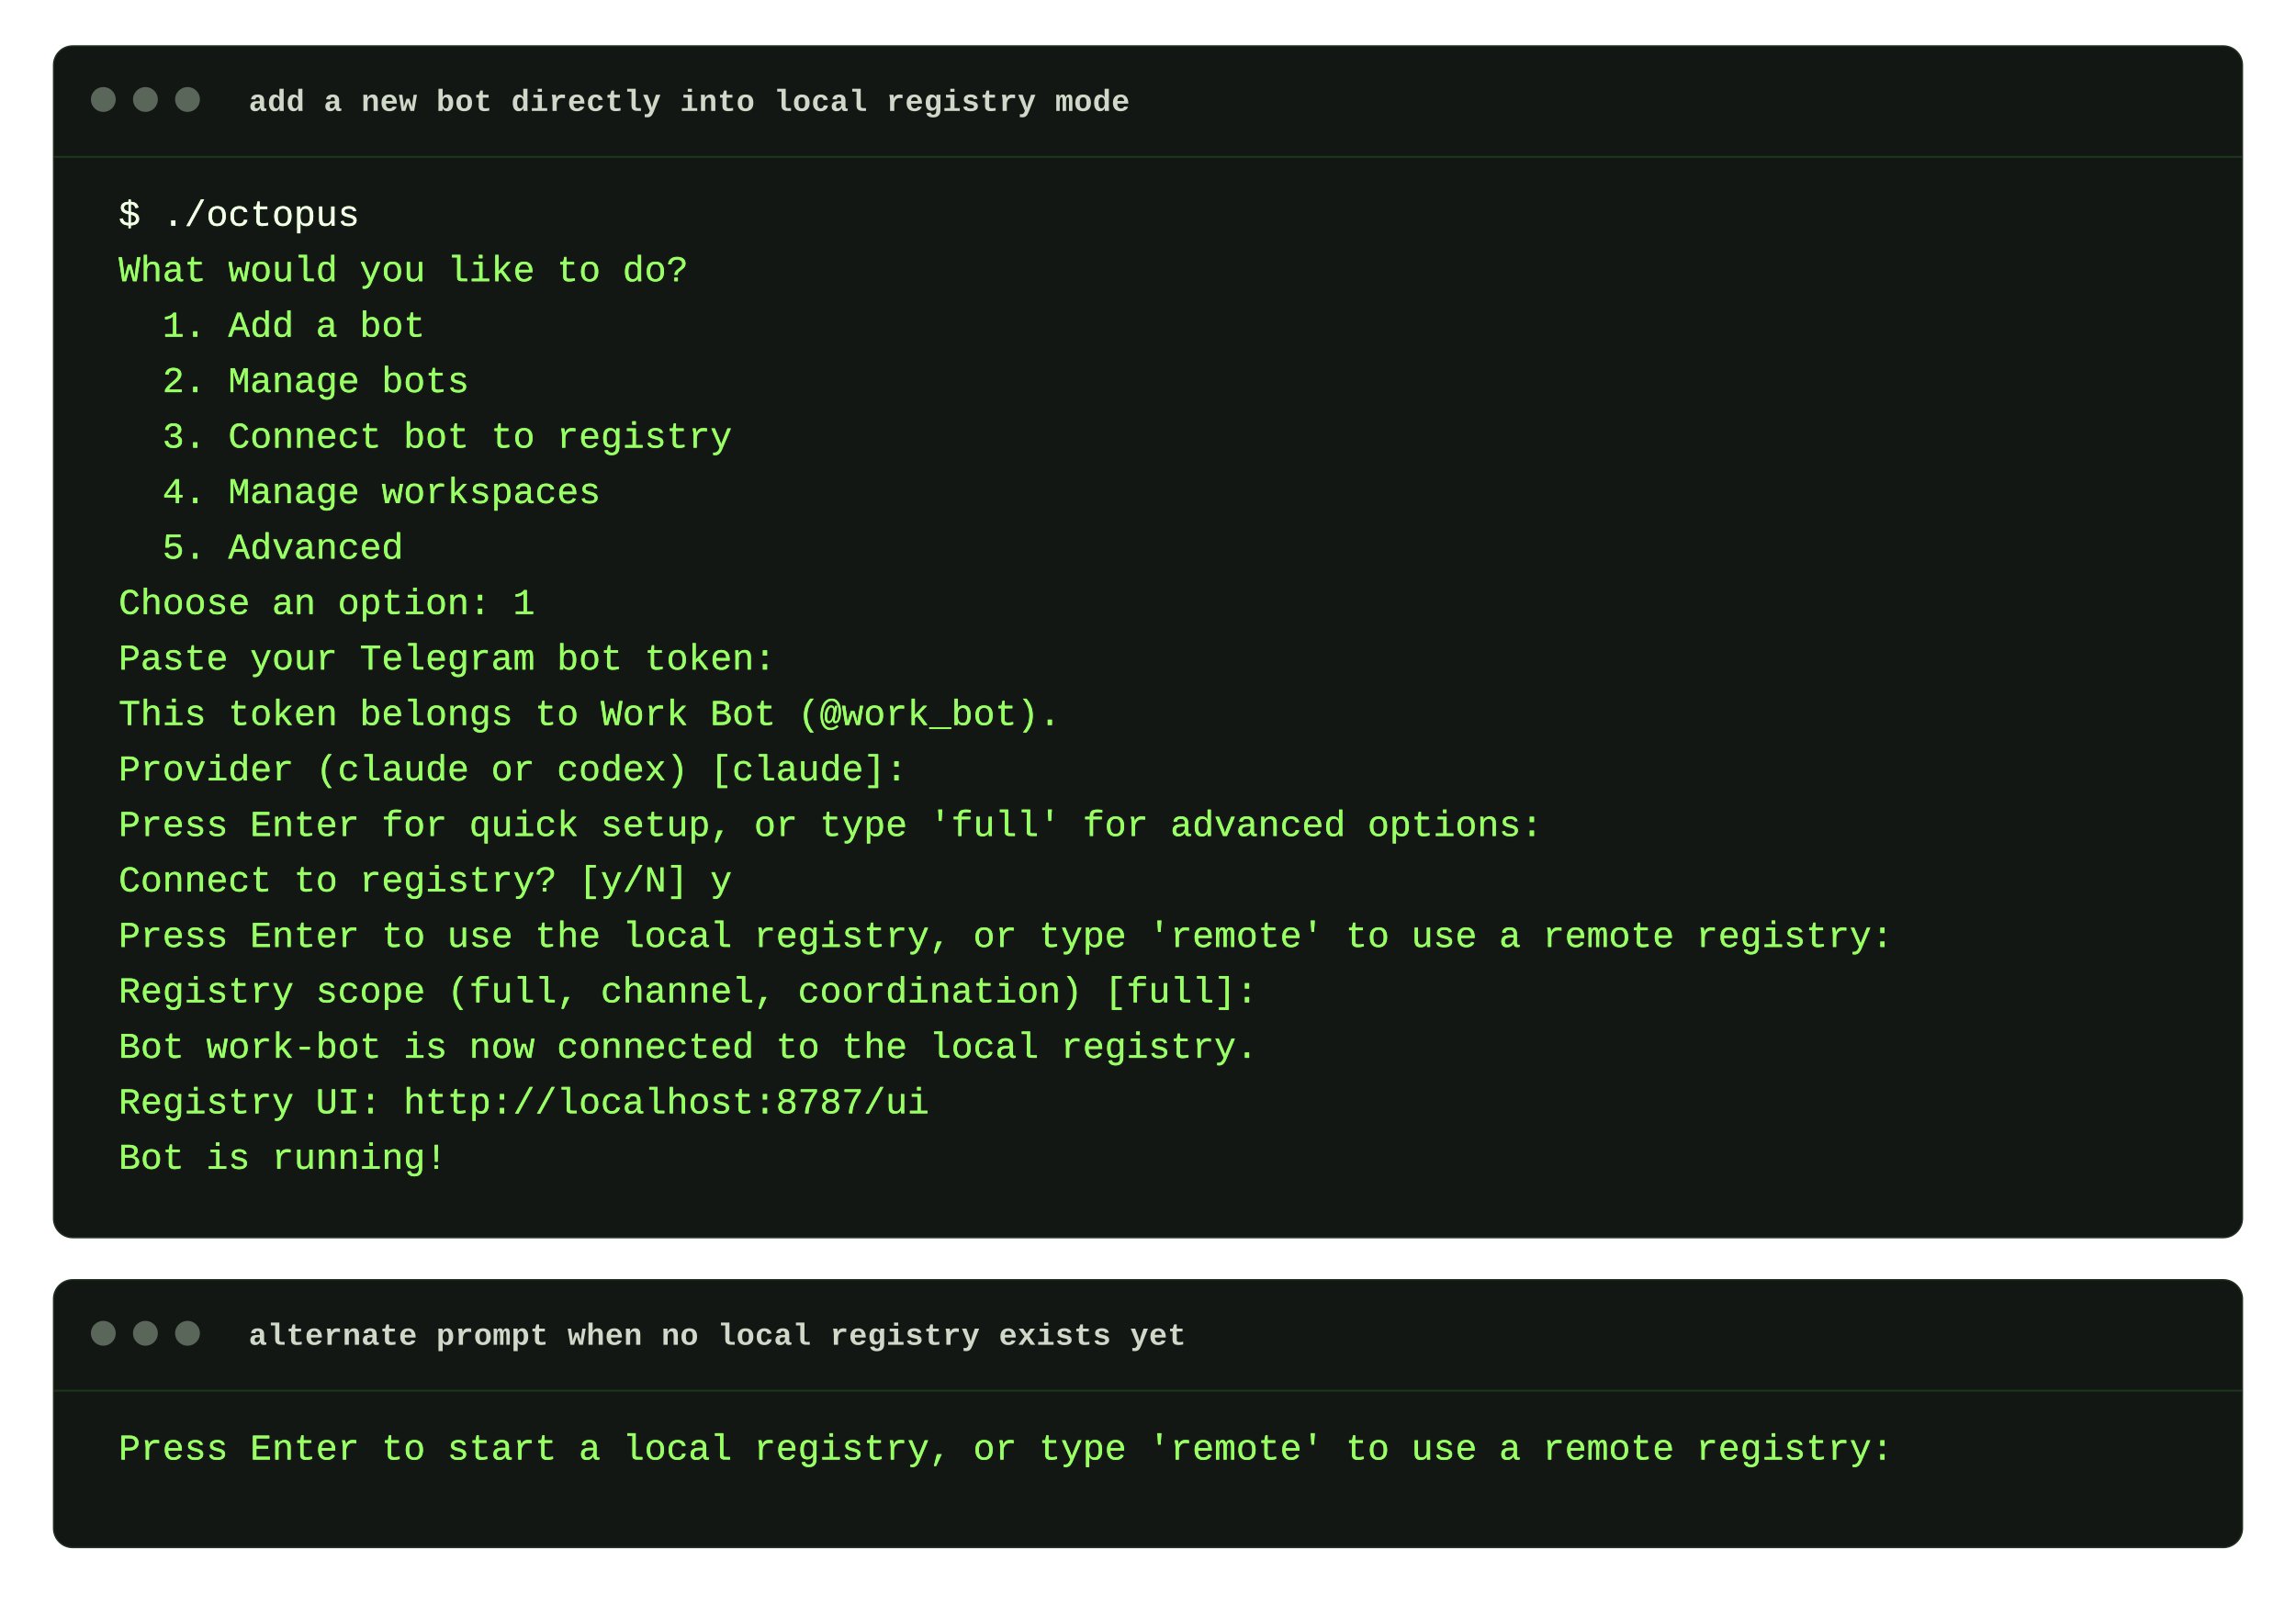
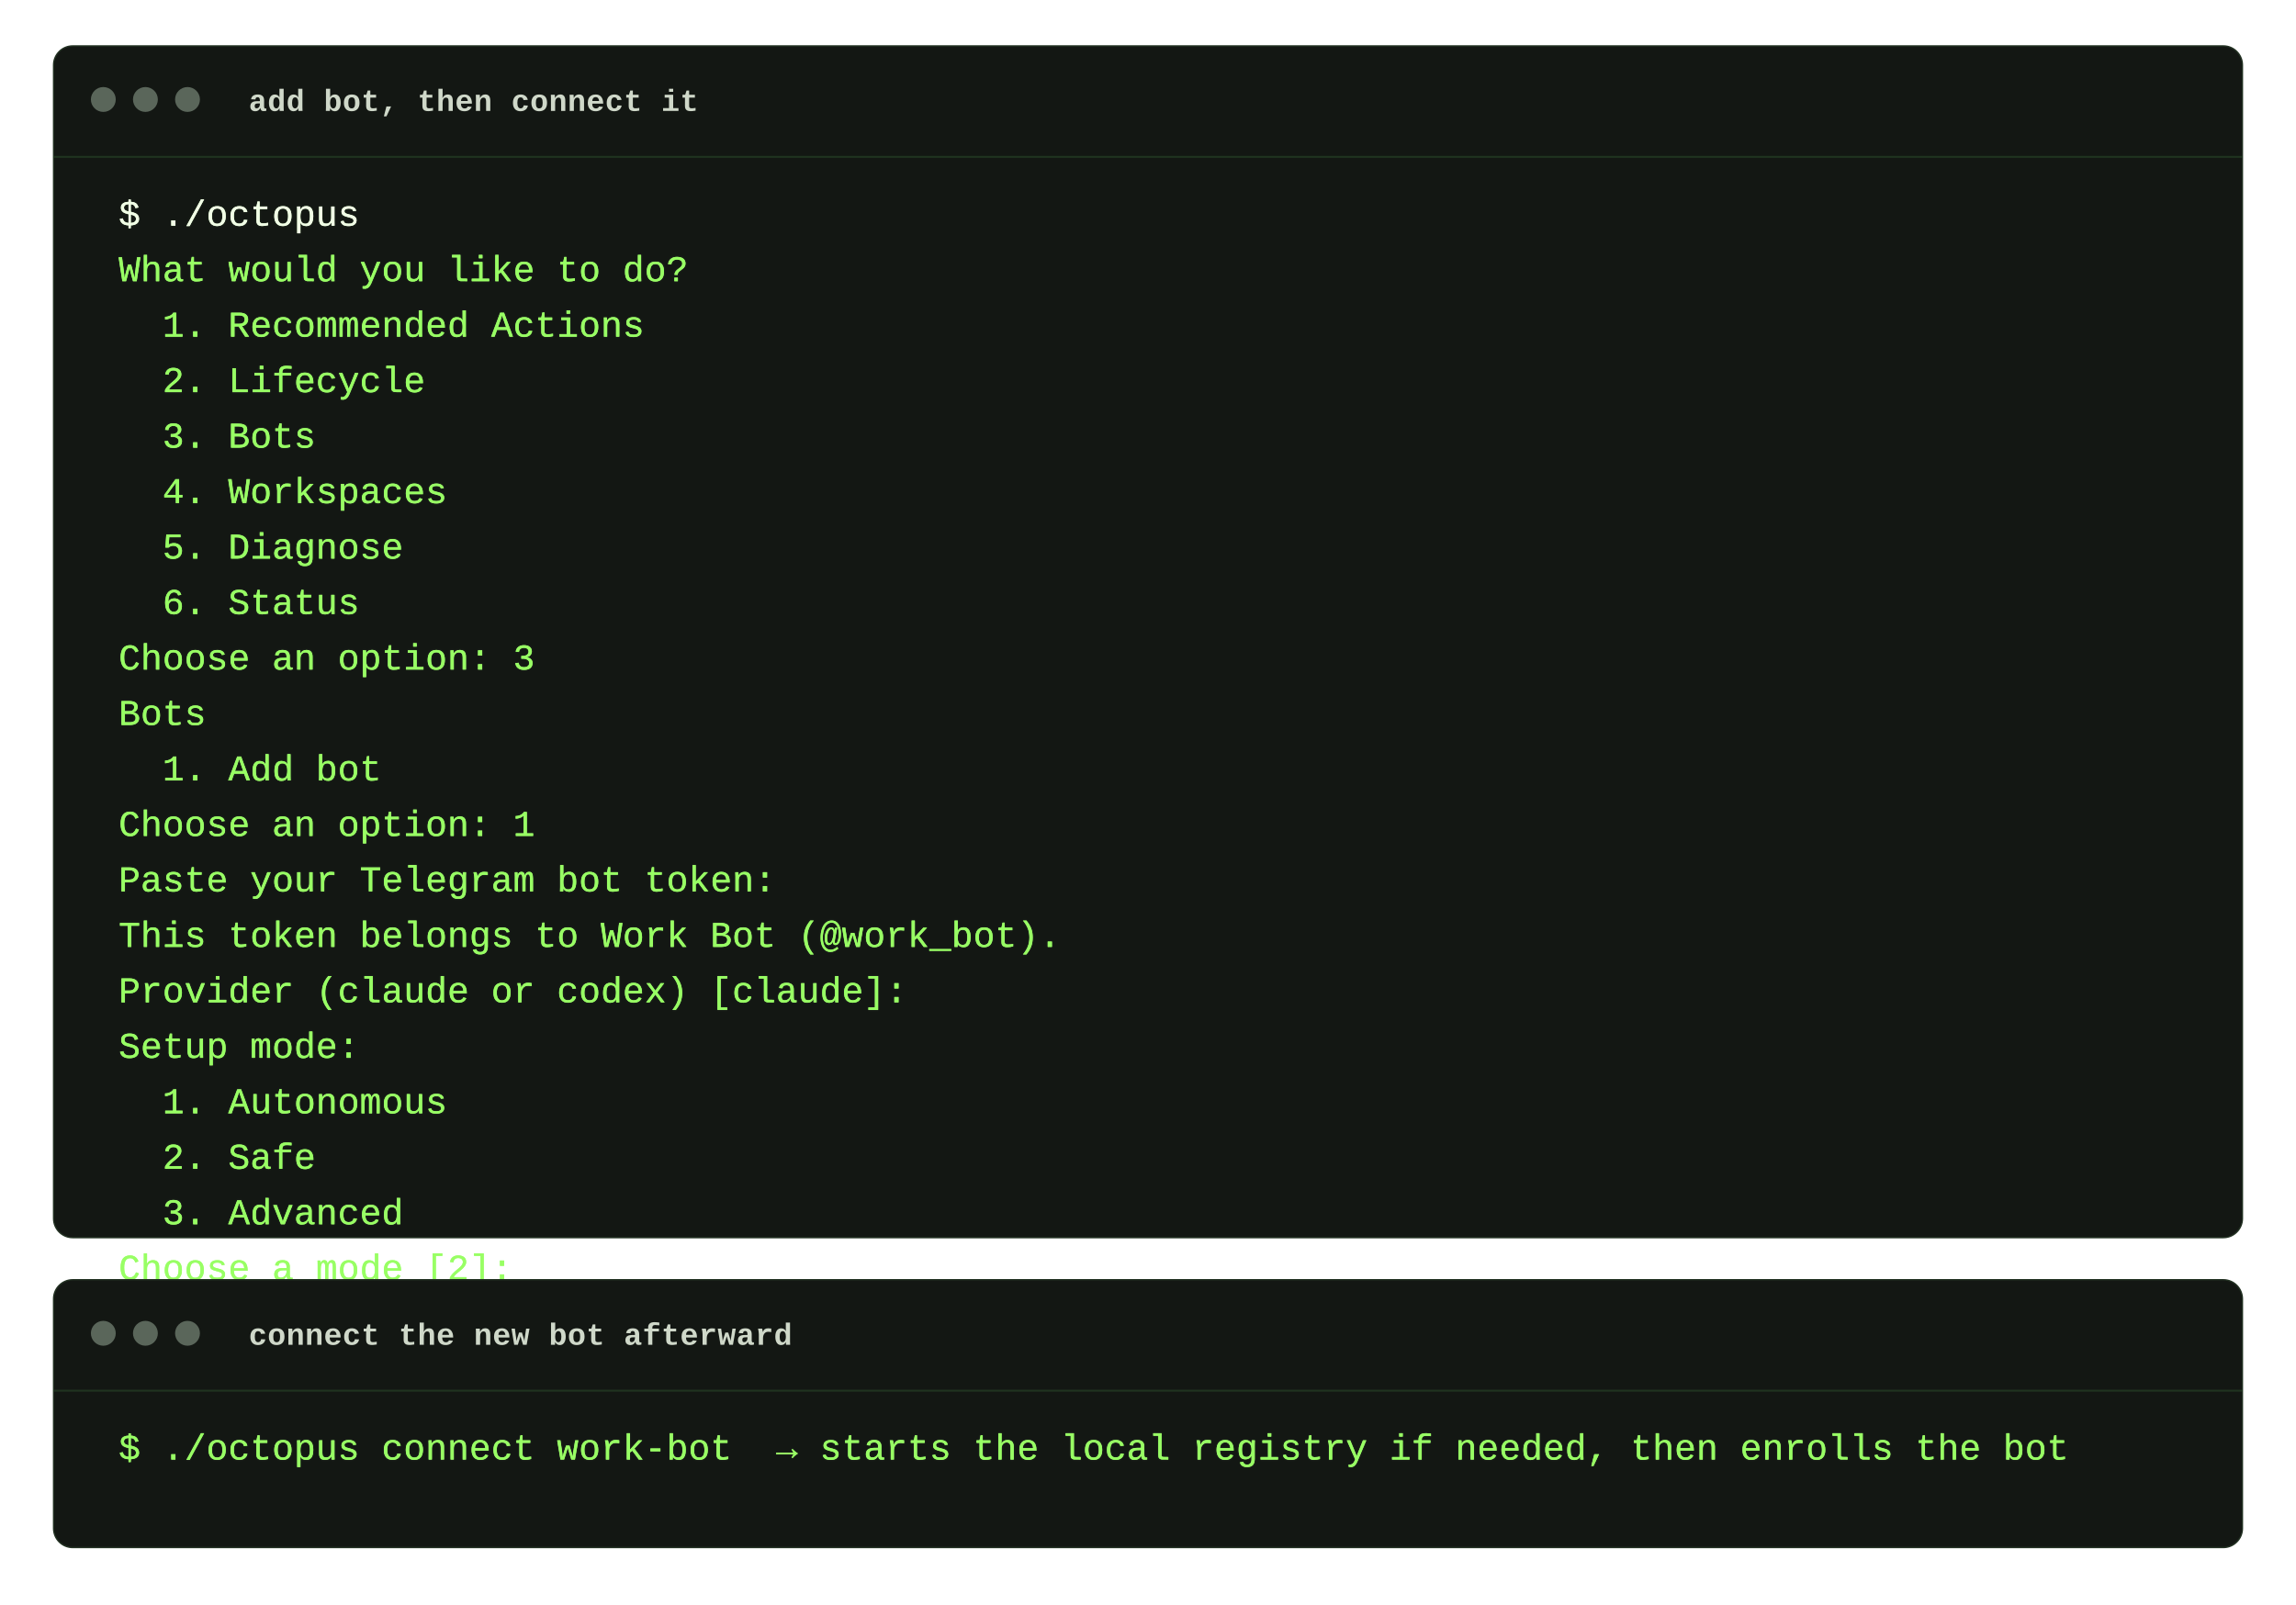
<svg xmlns="http://www.w3.org/2000/svg" width="1200" height="839" viewBox="0 0 1200 839" role="img" aria-labelledby="title desc">
  <style>
    .panel { fill: #131713; stroke: #223122; stroke-width: 0.7; }
    .rule { stroke: #274227; stroke-width: 1; opacity: 0.65; }
    .dot { fill: #5a665a; }
    .label { fill: #cfd8c9; font: 600 16px "IBM Plex Mono", "SFMono-Regular", Menlo, Monaco, Consolas, "Liberation Mono", monospace; letter-spacing: 0.2px; }
    .line { fill: #98ff64; font: 19px "IBM Plex Mono", "SFMono-Regular", Menlo, Monaco, Consolas, "Liberation Mono", monospace; letter-spacing: 0.05px; }
    .glow-copy { opacity: 0.42; filter: url(#crt-glow); }
    .prompt { fill: #f1ffe6; }
  </style>
  <defs>
    <filter id="crt-glow" x="-20%" y="-20%" width="140%" height="140%">
      <feGaussianBlur stdDeviation="0.6" result="blur" />
      <feColorMatrix in="blur" type="matrix" values="0 0 0 0 0.55 0 0 0 0 1 0 0 0 0 0.35 0 0 0 0.45 0" result="glow" />
      <feMerge>
        <feMergeNode in="glow" />
      </feMerge>
    </filter>
  </defs>
  <g transform="translate(28 24)">
    <rect class="panel" x="0" y="0" width="1144" height="623" rx="10" />
    <circle class="dot" cx="26" cy="28" r="6.5" />
    <circle class="dot" cx="48" cy="28" r="6.5" />
    <circle class="dot" cx="70" cy="28" r="6.5" />
-     <text class="label" x="102" y="34">add a new bot directly into local registry mode</text>
+     <text class="label" x="102" y="34">add bot, then connect it</text>
    <line class="rule" x1="0" y1="58" x2="1144" y2="58" />
    <g id="copy-add-bot-local">
      <text class="line" xml:space="preserve">
        <tspan class="prompt" x="34" y="94">$ ./octopus</tspan>
        <tspan x="34" dy="29">What would you like to do?</tspan>
-         <tspan x="34" dy="29">  1. Add a bot</tspan>
-         <tspan x="34" dy="29">  2. Manage bots</tspan>
-         <tspan x="34" dy="29">  3. Connect bot to registry</tspan>
-         <tspan x="34" dy="29">  4. Manage workspaces</tspan>
-         <tspan x="34" dy="29">  5. Advanced</tspan>
+         <tspan x="34" dy="29">  1. Recommended Actions</tspan>
+         <tspan x="34" dy="29">  2. Lifecycle</tspan>
+         <tspan x="34" dy="29">  3. Bots</tspan>
+         <tspan x="34" dy="29">  4. Workspaces</tspan>
+         <tspan x="34" dy="29">  5. Diagnose</tspan>
+         <tspan x="34" dy="29">  6. Status</tspan>
+         <tspan x="34" dy="29">Choose an option: 3</tspan>
+         <tspan x="34" dy="29" />
+         <tspan x="34" dy="29">Bots</tspan>
+         <tspan x="34" dy="29">  1. Add bot</tspan>
        <tspan x="34" dy="29">Choose an option: 1</tspan>
        <tspan x="34" dy="29" />
        <tspan x="34" dy="29">Paste your Telegram bot token:</tspan>
        <tspan x="34" dy="29">This token belongs to Work Bot (@work_bot).</tspan>
        <tspan x="34" dy="29">Provider (claude or codex) [claude]:</tspan>
-         <tspan x="34" dy="29">Press Enter for quick setup, or type 'full' for advanced options:</tspan>
-         <tspan x="34" dy="29">Connect to registry? [y/N] y</tspan>
-         <tspan x="34" dy="29">Press Enter to use the local registry, or type 'remote' to use a remote registry:</tspan>
-         <tspan x="34" dy="29">Registry scope (full, channel, coordination) [full]:</tspan>
-         <tspan x="34" dy="29">Bot work-bot is now connected to the local registry.</tspan>
-         <tspan x="34" dy="29">Registry UI: http://localhost:8787/ui</tspan>
+         <tspan x="34" dy="29">Setup mode:</tspan>
+         <tspan x="34" dy="29">  1. Autonomous</tspan>
+         <tspan x="34" dy="29">  2. Safe</tspan>
+         <tspan x="34" dy="29">  3. Advanced</tspan>
+         <tspan x="34" dy="29">Choose a mode [2]:</tspan>
        <tspan x="34" dy="29">Bot is running!</tspan>
      </text>
    </g>
    <use href="#copy-add-bot-local" class="glow-copy" />
    <use href="#copy-add-bot-local" />
    <rect class="panel" x="0" y="645" width="1144" height="140" rx="10" />
    <circle class="dot" cx="26" cy="673" r="6.5" />
    <circle class="dot" cx="48" cy="673" r="6.5" />
    <circle class="dot" cx="70" cy="673" r="6.5" />
-     <text class="label" x="102" y="679">alternate prompt when no local registry exists yet</text>
+     <text class="label" x="102" y="679">connect the new bot afterward</text>
    <line class="rule" x1="0" y1="703" x2="1144" y2="703" />
    <g id="copy-add-bot-local-alt">
      <text class="line" xml:space="preserve">
-         <tspan x="34" y="739">Press Enter to start a local registry, or type 'remote' to use a remote registry:</tspan>
+         <tspan x="34" y="739">$ ./octopus connect work-bot  → starts the local registry if needed, then enrolls the bot</tspan>
      </text>
    </g>
    <use href="#copy-add-bot-local-alt" class="glow-copy" />
    <use href="#copy-add-bot-local-alt" />
  </g>
</svg>
